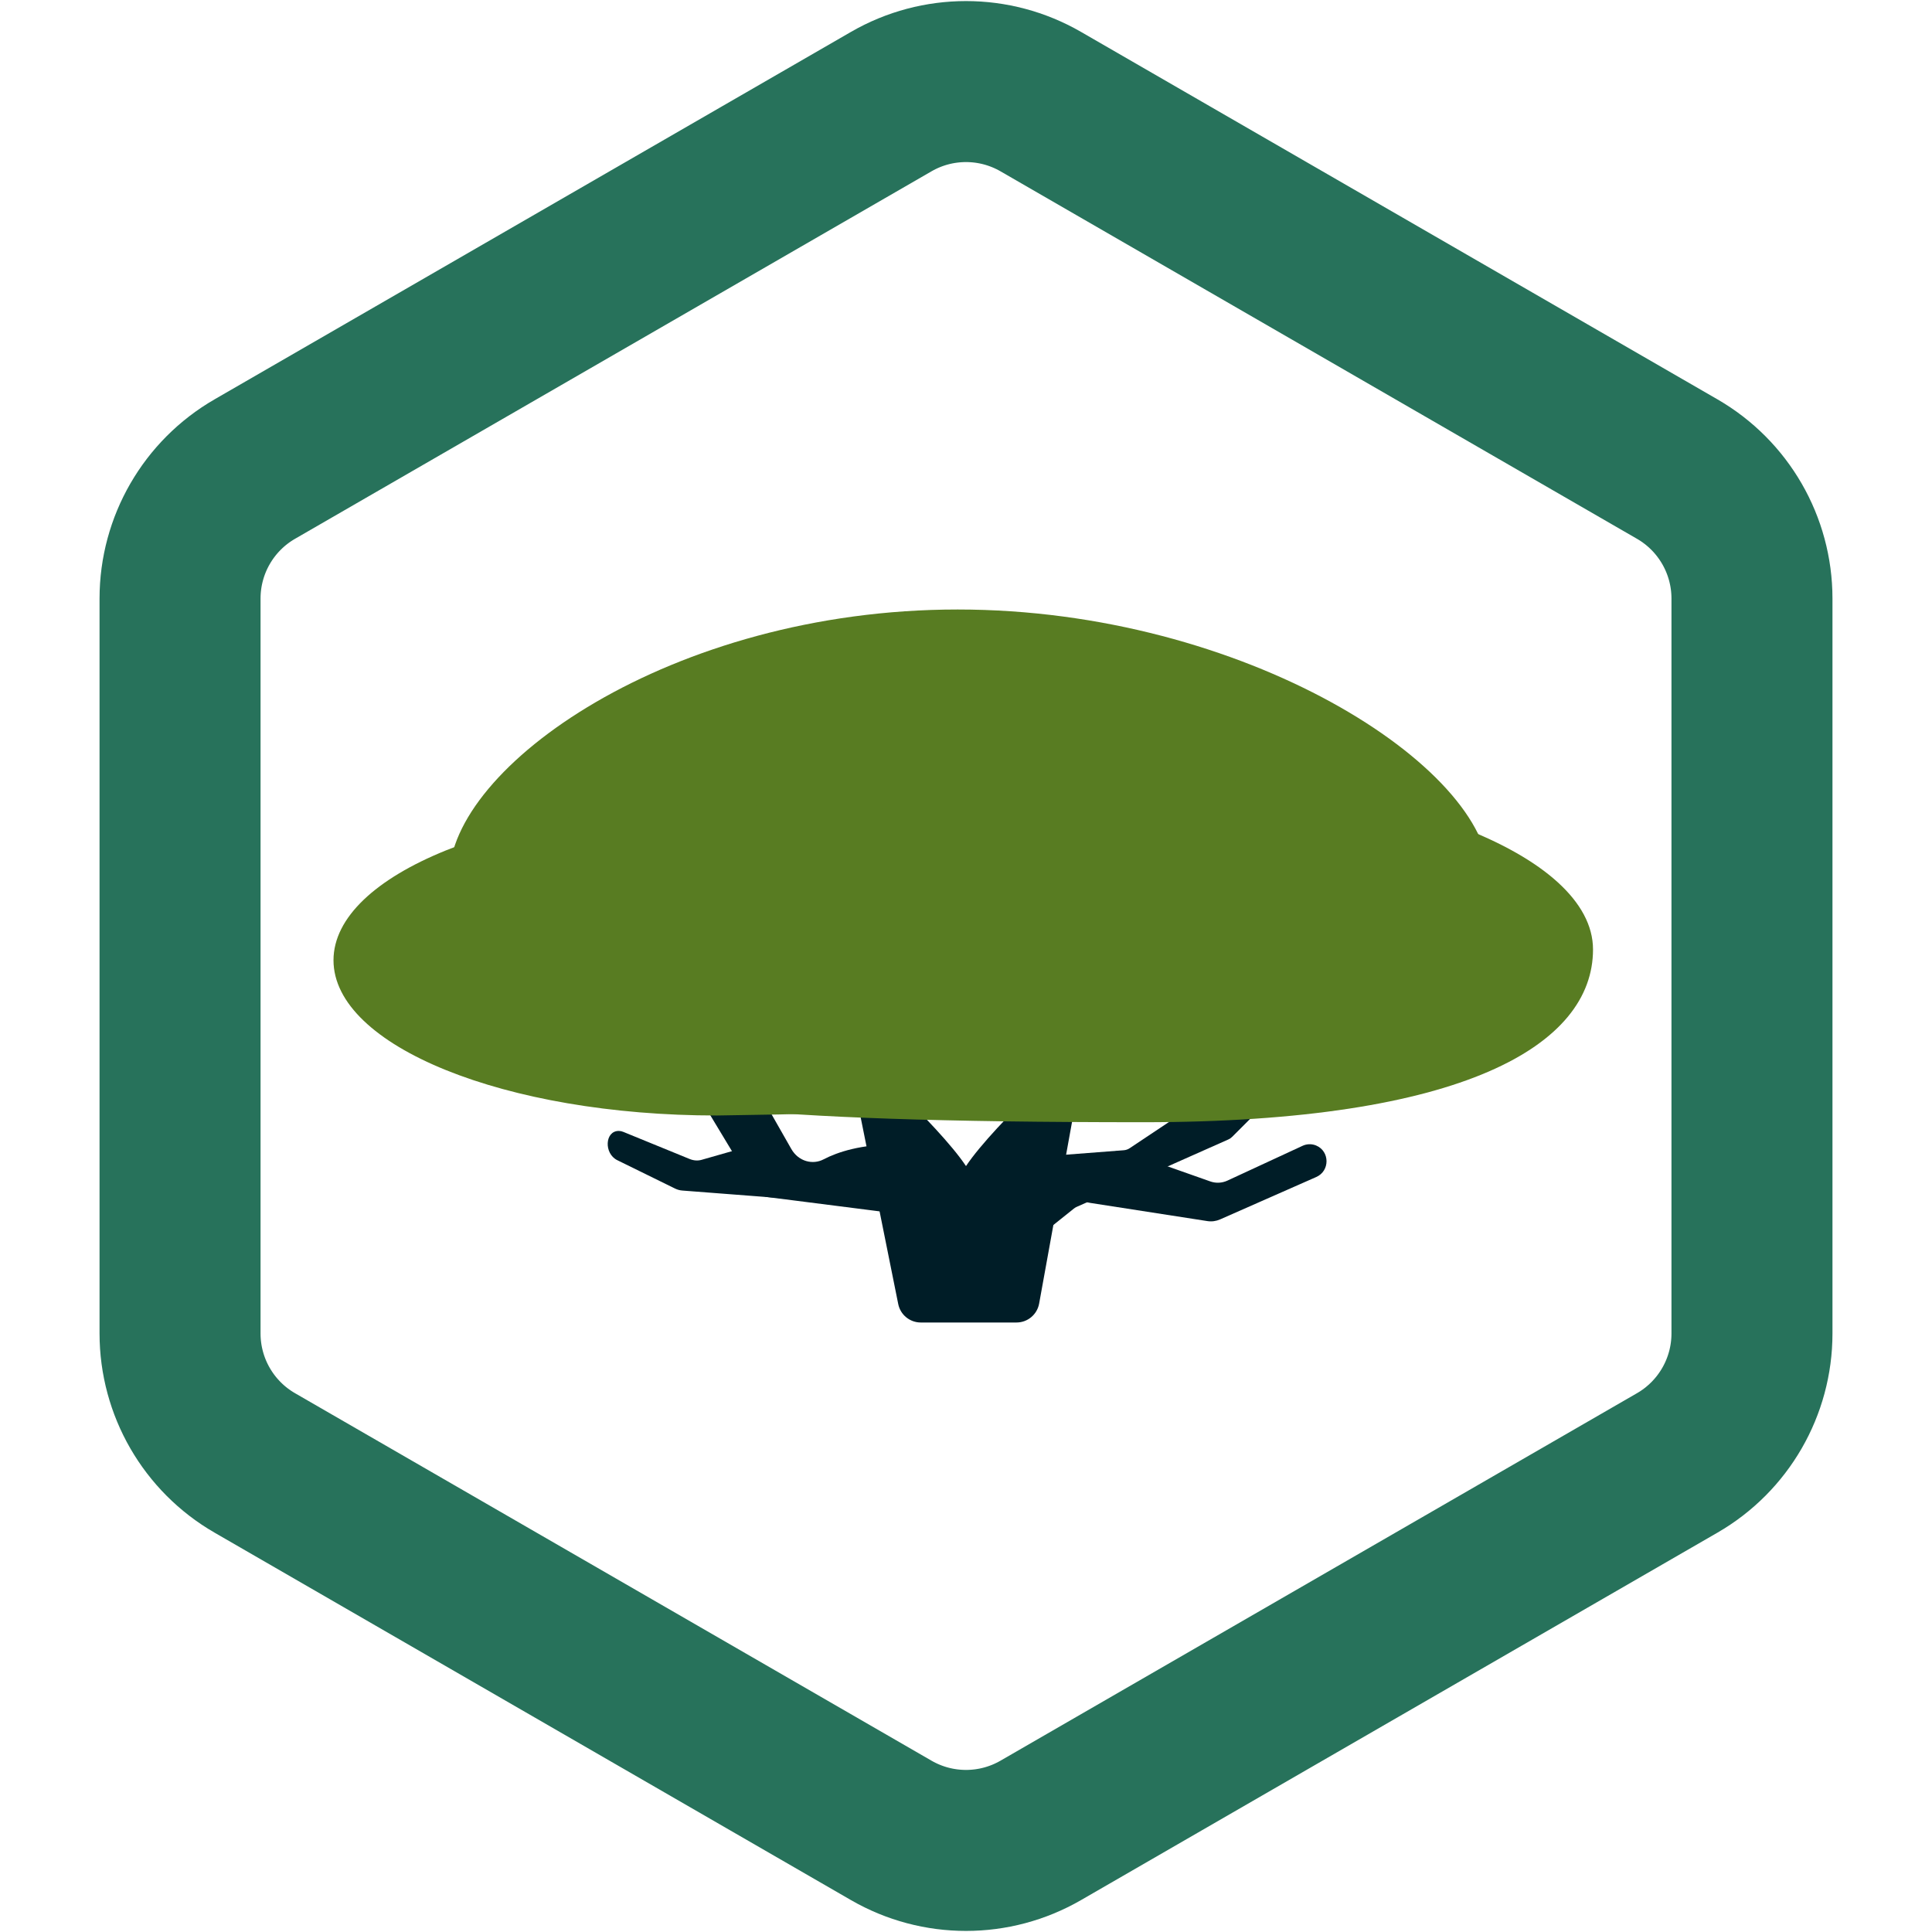
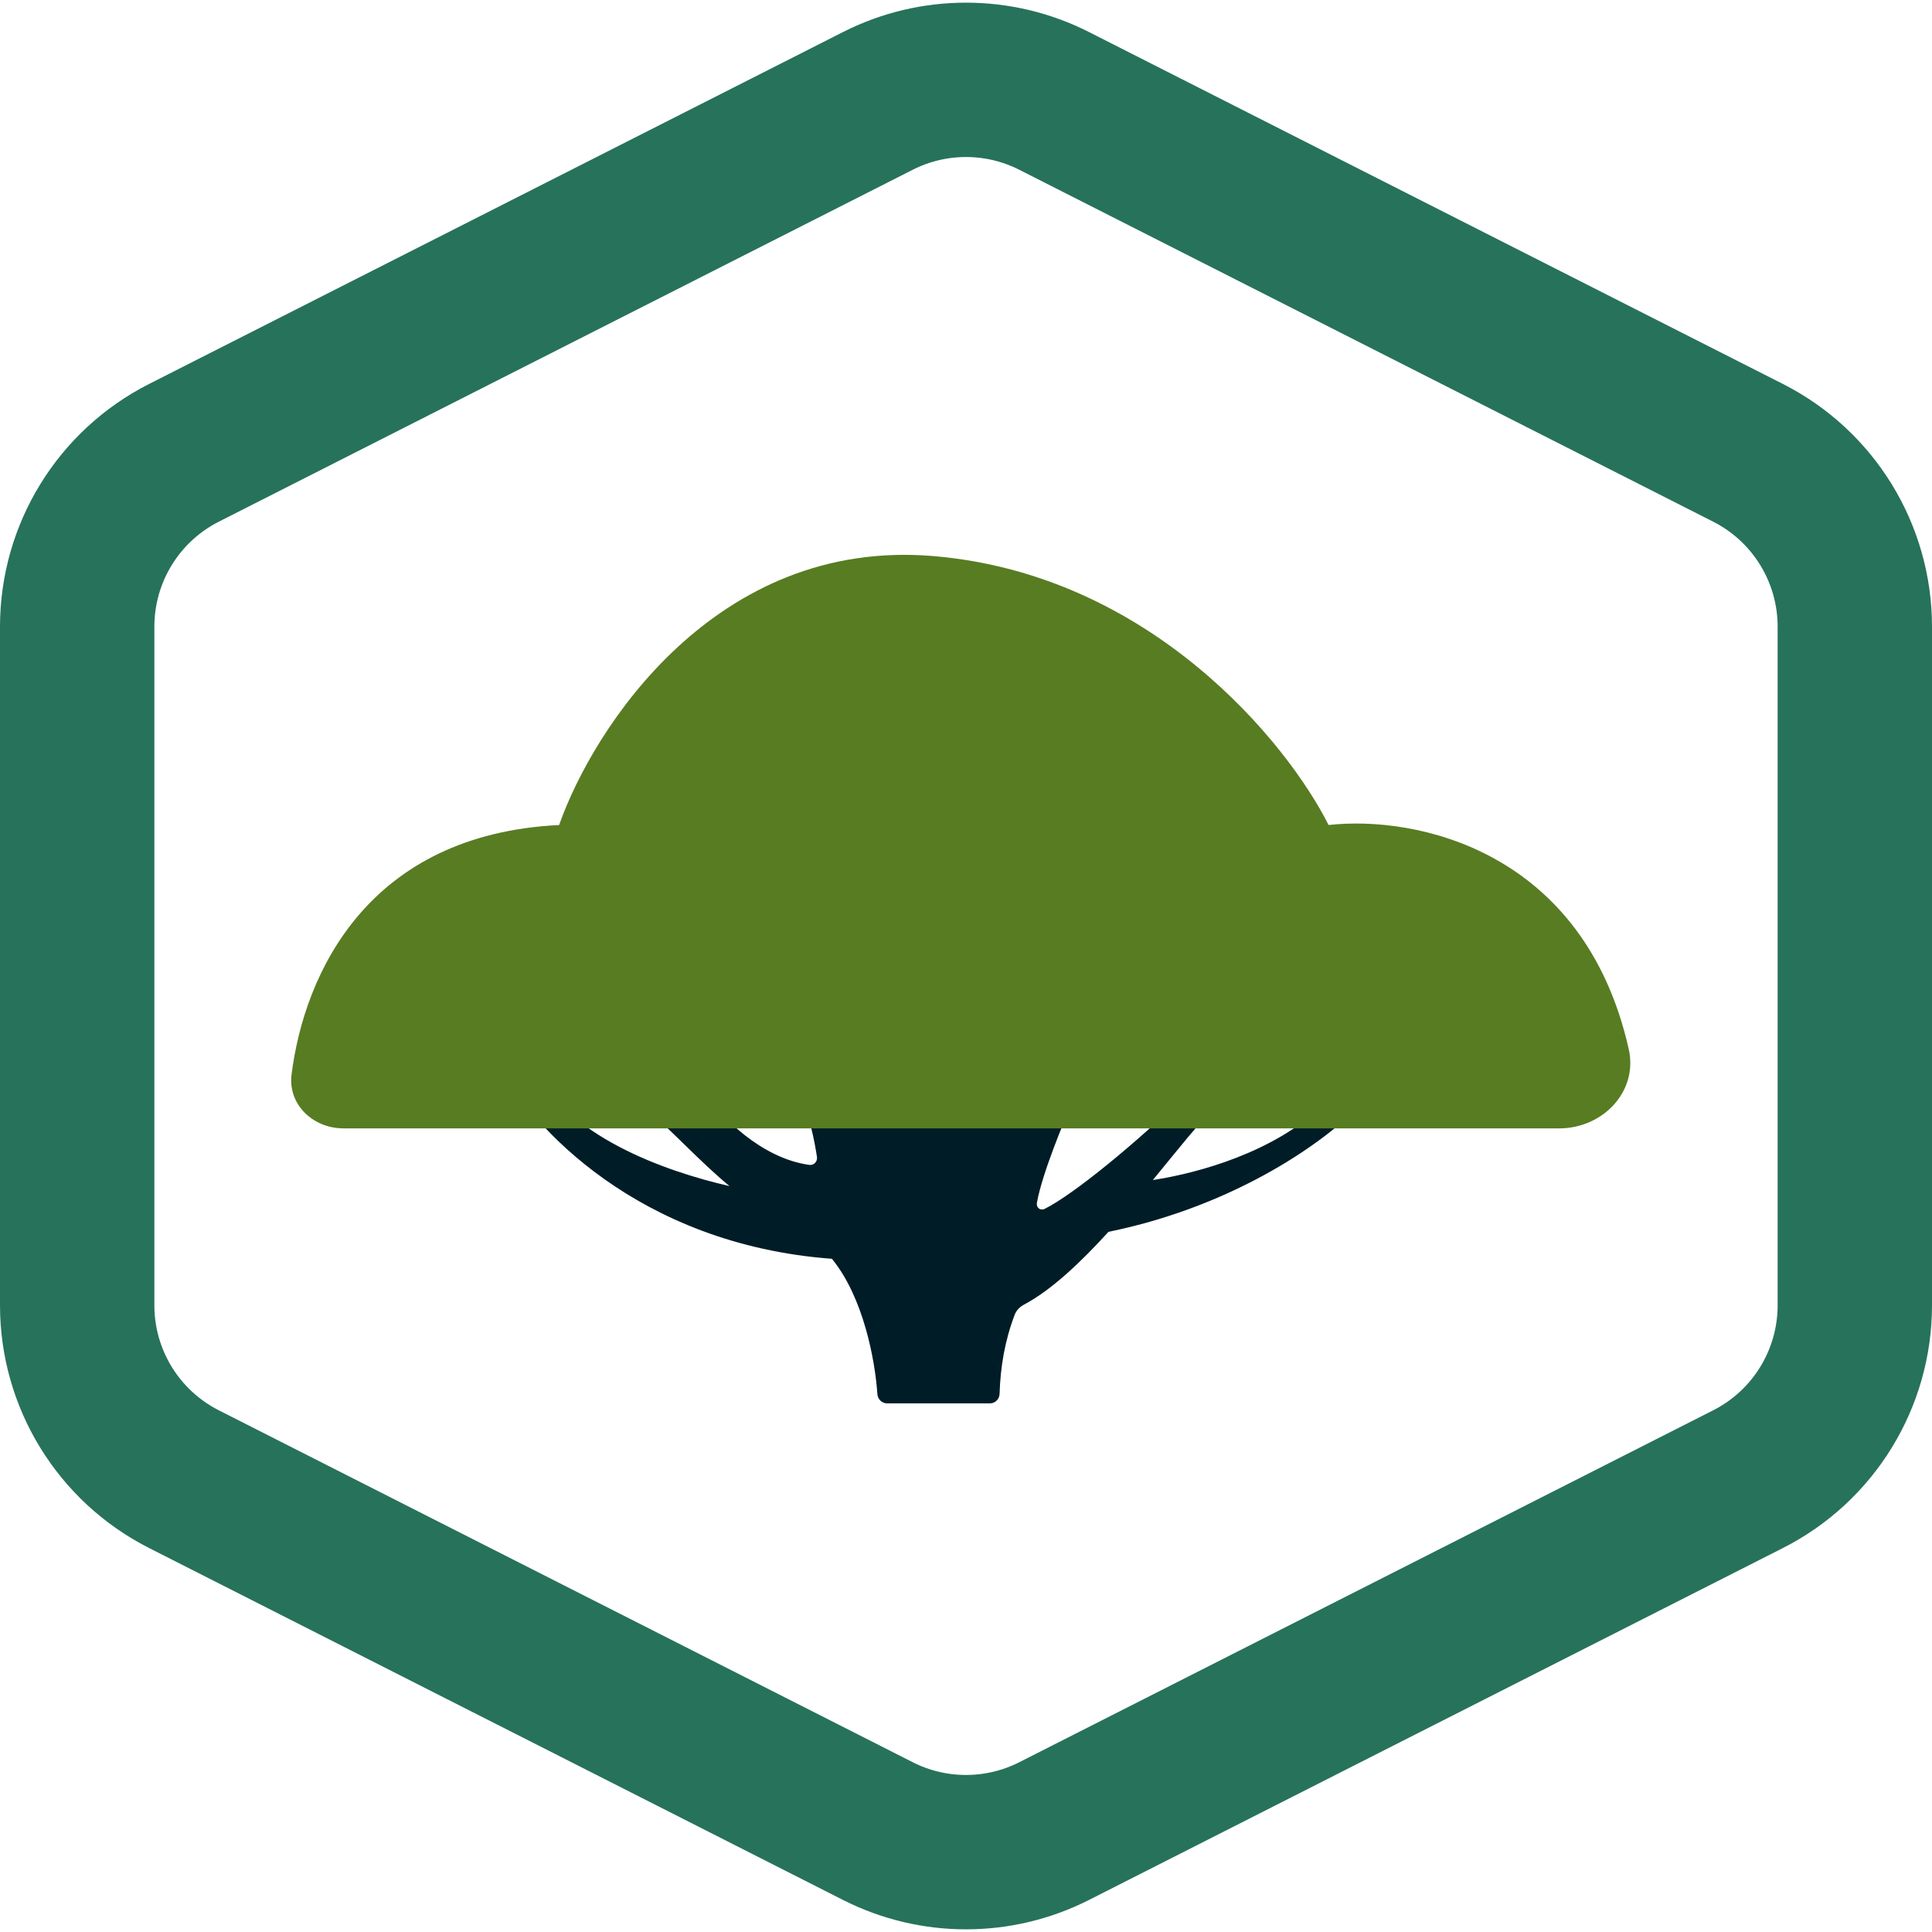
- <svg xmlns="http://www.w3.org/2000/svg" width="168" height="168" viewBox="3 3 168 168" fill="none">
-   <path d="M64.679 99.836C63.777 98.34 64.461 96.222 65.847 96.222L67.116 96.222C67.669 96.222 68.206 96.586 68.553 97.196L71.807 102.906C72.442 104.02 73.69 104.298 74.61 103.816C75.846 103.17 77.879 102.5 81 102.5C82 102.5 81.999 103.709 81.999 103.709L81.702 106.604C81.587 107.736 80.846 108.509 79.983 108.399L69.754 107.096C69.274 107.035 68.822 106.705 68.51 106.188L64.679 99.836Z" fill="#001D27" />
-   <path d="M56.68 103.887C55.499 103.307 55.594 101.342 56.803 101.342C56.933 101.342 57.066 101.369 57.195 101.422L62.967 103.782C63.315 103.924 63.675 103.95 64.005 103.856L69.442 102.303C70.09 102.117 70.829 102.402 71.347 103.036L71.86 103.663C73.053 105.12 72.391 107.3 70.794 107.177L62.323 106.525C62.109 106.509 61.894 106.448 61.687 106.346L56.68 103.887Z" fill="#001D27" />
-   <path d="M117.459 105.348C118.654 104.822 118.645 103.108 117.445 102.609C117.068 102.453 116.642 102.462 116.27 102.634L109.732 105.662C109.262 105.879 108.729 105.905 108.244 105.733L101.04 103.191C100.687 103.066 100.306 103.045 99.941 103.129L97.673 103.653C95.53 104.147 95.622 107.261 97.789 107.598L107.992 109.182C108.365 109.24 108.747 109.189 109.094 109.036L117.459 105.348Z" fill="#001D27" />
-   <path d="M109.771 97.153C109.921 97.053 110.093 96.992 110.27 96.975L112.879 96.738C113.801 96.654 114.269 97.731 113.6 98.4L110.145 101.855C110.05 101.951 109.937 102.028 109.814 102.083L96.629 107.943C96.543 107.981 96.462 108.03 96.388 108.089L94.166 109.867C93.368 110.505 92.281 109.787 92.615 108.841L94.265 104.165C94.406 103.765 94.78 103.478 95.201 103.446L100.723 103.021C100.904 103.007 101.082 102.945 101.236 102.842L109.771 97.153Z" fill="#001D27" />
-   <path d="M93.249 97.489C94.613 96.16 96.8 97.365 96.46 99.239L93.359 116.357C93.186 117.308 92.358 118 91.391 118H83.068C82.115 118 81.294 117.328 81.107 116.395L77.688 99.403C77.309 97.516 79.512 96.278 80.888 97.623C83.193 99.877 85.786 102.573 87 104.398C88.239 102.536 90.911 99.769 93.249 97.489Z" fill="#001D27" />
-   <path d="M132.492 79.238C132.492 88.742 145.683 96.447 87.28 96.447C28.538 98.432 42.069 88.742 42.069 79.238C42.069 69.734 61.307 56 86.276 56C111.246 56 132.492 69.734 132.492 79.238Z" fill="#587C22" />
-   <path d="M141.523 85.562C141.523 93.859 130.319 100.585 102.439 100.585C31.519 100.585 63.355 93.859 63.355 85.562C63.355 77.265 80.854 70.539 102.439 70.539C124.024 70.539 141.523 77.265 141.523 85.562Z" fill="#587C22" />
-   <path d="M98.664 86.5C98.664 93.956 126.545 99.156 65.332 100C46.923 100 32 93.956 32 86.5C32 79.044 46.923 73 65.332 73C83.741 73 98.664 79.044 98.664 86.5Z" fill="#587C22" />
-   <path d="M80.5 11.835C84.522 9.513 89.478 9.514 93.5 11.835L148.845 43.789C152.867 46.111 155.345 50.403 155.345 55.047V118.954C155.345 123.598 152.867 127.889 148.845 130.211L93.5 162.165C89.478 164.487 84.522 164.487 80.5 162.165L25.156 130.211C21.134 127.889 18.656 123.598 18.656 118.954V55.047C18.656 50.403 21.134 46.111 25.156 43.789L80.5 11.835Z" stroke="#27725B" stroke-width="14" />
+ <svg xmlns="http://www.w3.org/2000/svg" width="237.025" height="237.025" viewBox="0 -0.326 237.025 237.025" fill="none">
+   <g id="Group 633439">
+     <path id="Union" d="M65.306 130.362C69.343 139.012 81.429 143.339 89.494 145.188C85.719 142.038 82.853 138.791 79.603 136.009L86.602 133.95C88.4 136.583 93.326 141.765 99.285 142.587C99.852 142.666 100.312 142.173 100.227 141.606C99.93 139.64 99.313 136.604 98.388 134.76L131.295 135.481C130.738 136.799 127.871 143.519 127.212 147.236C127.108 147.826 127.63 148.248 128.168 147.981C131.62 146.267 139.468 139.883 145.765 133.679L148.722 136.009C147.291 137.149 144.655 140.527 141.437 144.445C147.193 143.563 156.27 141.002 162.25 135.322H166.758C163.032 139.324 152.009 147.529 135.992 150.8C132.599 154.526 128.987 157.951 125.65 159.716C125.128 159.992 124.694 160.423 124.484 160.975C123.281 164.143 122.733 167.346 122.632 170.679C122.613 171.322 122.093 171.844 121.45 171.844H108.835C108.2 171.844 107.683 171.34 107.64 170.706C107.365 166.616 105.955 158.864 102.062 154.107C78.289 152.345 65.004 137.73 61.248 130.362H65.306Z" fill="#001D27" />
+     <path id="Vector 229" d="M68.595 100.891C45.189 102.042 37.343 119.041 35.77 131.492C35.304 135.181 38.41 138.107 42.128 138.107H191.301C196.634 138.107 200.992 133.585 199.82 128.382C194.319 103.969 173.71 99.681 162.996 100.891C157.946 90.831 141.179 70.148 114.513 67.897C87.848 65.645 72.79 88.954 68.595 100.891Z" fill="#587C22" />
+     <path id="Polygon 6" d="M129.329 224.317C122.53 227.765 114.495 227.765 107.696 224.317L22.566 181.143C14.532 177.068 9.469 168.824 9.469 159.815L9.469 76.557C9.469 67.549 14.532 59.304 22.566 55.229L107.696 12.055C114.495 8.607 122.53 8.607 129.329 12.055L214.459 55.229C222.493 59.304 227.556 67.549 227.556 76.557L227.556 159.815C227.556 168.824 222.493 177.069 214.459 181.143L129.329 224.317Z" stroke="#27725B" stroke-width="18.938" />
+   </g>
</svg>
